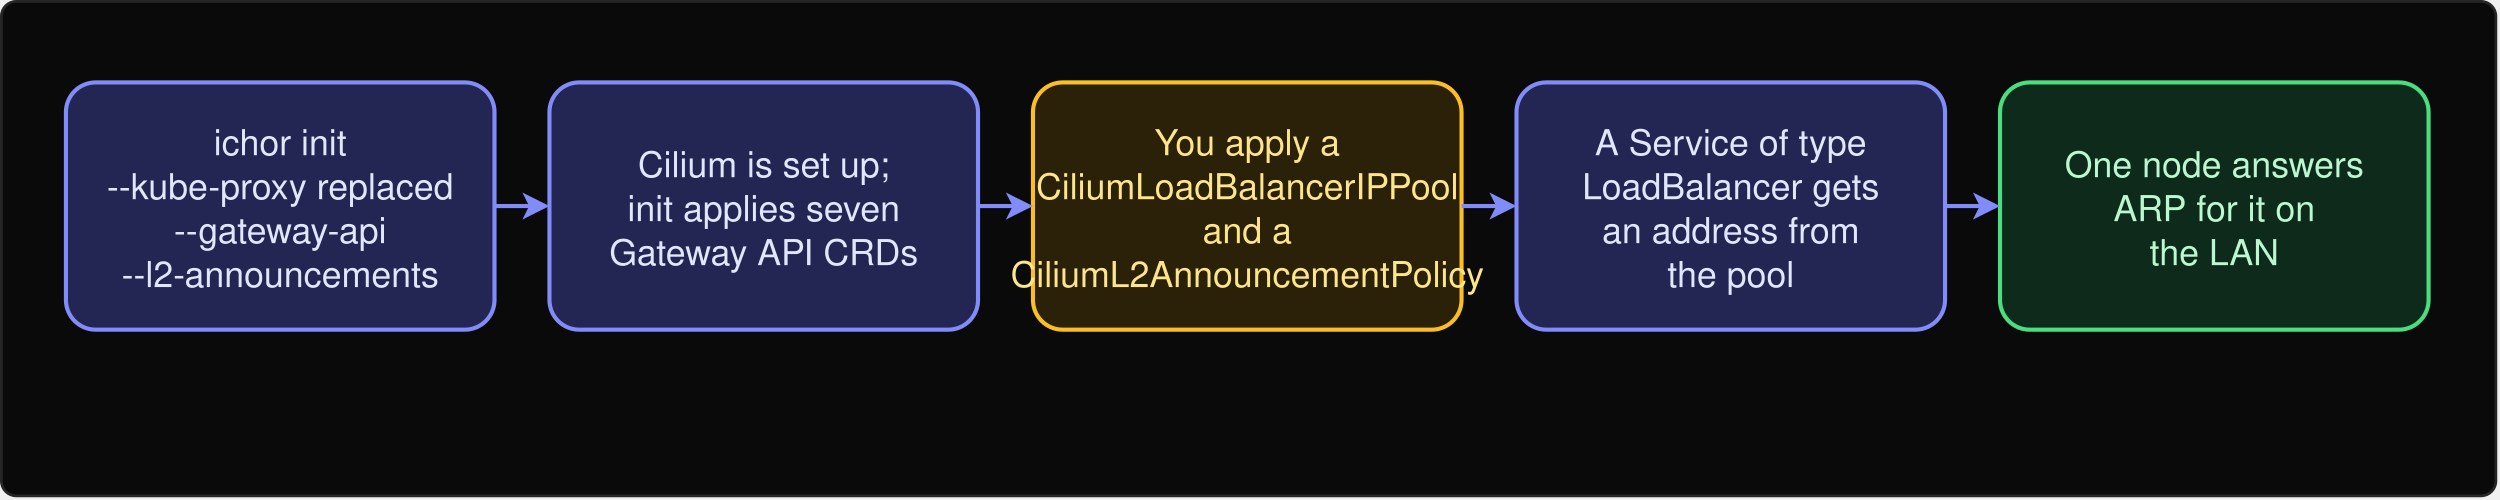
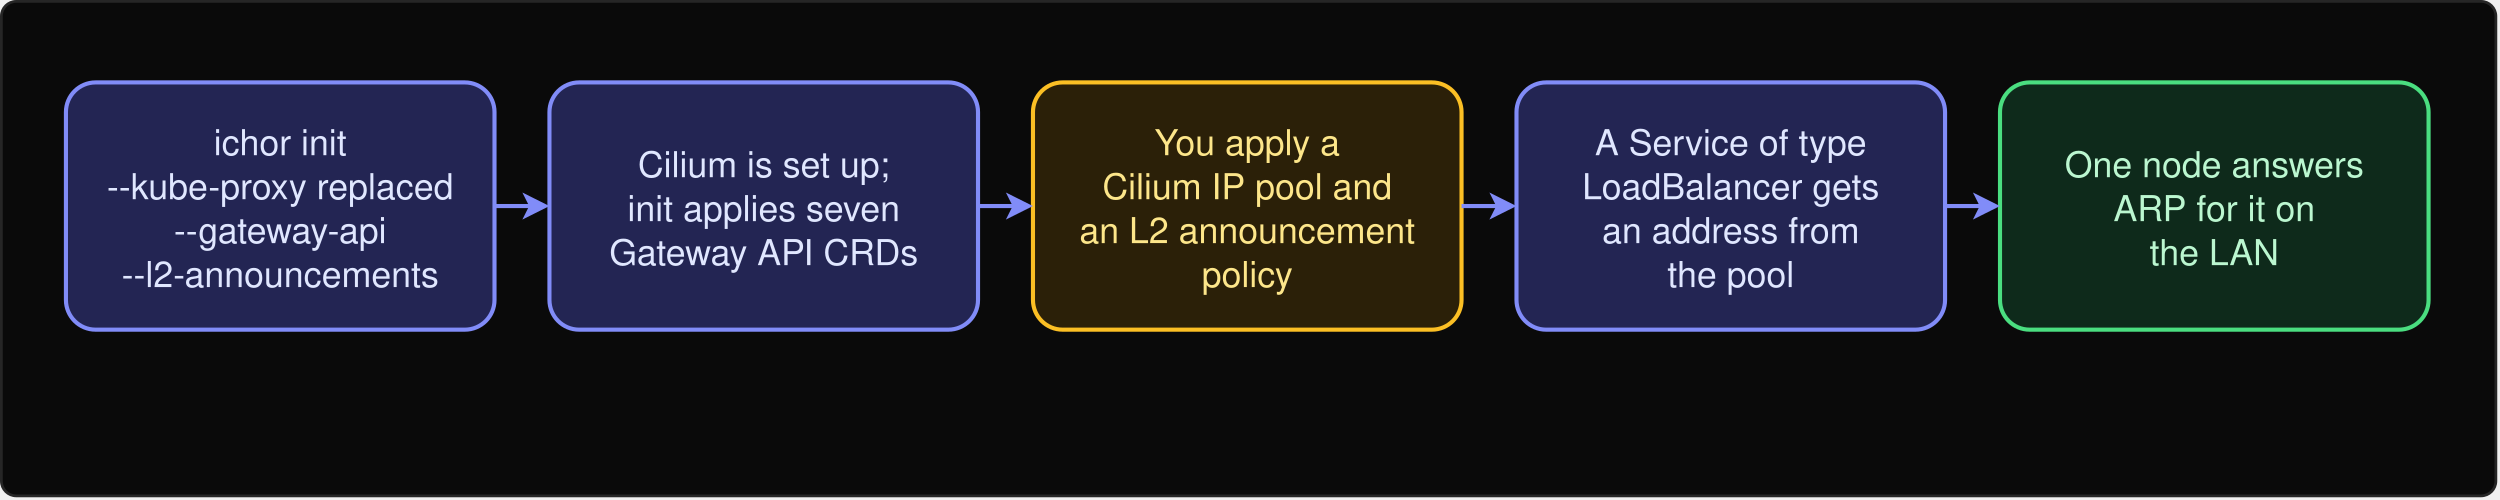
- <svg xmlns="http://www.w3.org/2000/svg" style="background: transparent; background-color: transparent; color-scheme: dark;" version="1.1" width="910px" height="182px" viewBox="0 0 910 182" content="&lt;mxfile host=&quot;Electron&quot;&gt;&#10;  &lt;diagram id=&quot;LAN load balancers flow&quot; name=&quot;LAN load balancers flow&quot;&gt;&#10;    &lt;mxGraphModel grid=&quot;0&quot; gridSize=&quot;10&quot; guides=&quot;1&quot; tooltips=&quot;1&quot; connect=&quot;1&quot; arrows=&quot;1&quot; fold=&quot;0&quot; page=&quot;0&quot; pageScale=&quot;1&quot; pageWidth=&quot;928&quot; pageHeight=&quot;200&quot; math=&quot;0&quot; shadow=&quot;0&quot;&gt;&#10;      &lt;root&gt;&#10;        &lt;mxCell id=&quot;0&quot; style=&quot;html=0;&quot; /&gt;&#10;        &lt;mxCell id=&quot;1&quot; parent=&quot;0&quot; style=&quot;html=0;&quot; /&gt;&#10;        &lt;mxCell id=&quot;pn&quot; parent=&quot;1&quot; style=&quot;rounded=1;arcSize=3;fillColor=light-dark(#FFFFFF,#0A0A0A);strokeColor=light-dark(#E5E5E5,#262626);strokeWidth=1;html=0;&quot; value=&quot;&quot; vertex=&quot;1&quot;&gt;&#10;          &lt;mxGeometry height=&quot;180&quot; width=&quot;908&quot; x=&quot;10&quot; y=&quot;10&quot; as=&quot;geometry&quot; /&gt;&#10;        &lt;/mxCell&gt;&#10;        &lt;mxCell id=&quot;n0&quot; parent=&quot;1&quot; style=&quot;rounded=1;arcSize=12;fillColor=light-dark(#EEF2FF,#232553);strokeColor=light-dark(#6366F1,#818CF8);strokeWidth=1.5;fontColor=light-dark(#1E1B4B,#E0E7FF);fontFamily=Helvetica;fontSize=13;align=center;verticalAlign=middle;html=0;&quot; value=&quot;ichor init&amp;#xa;--kube-proxy replaced&amp;#xa;--gateway-api&amp;#xa;--l2-announcements&quot; vertex=&quot;1&quot;&gt;&#10;          &lt;mxGeometry height=&quot;90&quot; width=&quot;156&quot; x=&quot;34&quot; y=&quot;40&quot; as=&quot;geometry&quot; /&gt;&#10;        &lt;/mxCell&gt;&#10;        &lt;mxCell id=&quot;n1&quot; parent=&quot;1&quot; style=&quot;rounded=1;arcSize=12;fillColor=light-dark(#EEF2FF,#232553);strokeColor=light-dark(#6366F1,#818CF8);strokeWidth=1.5;fontColor=light-dark(#1E1B4B,#E0E7FF);fontFamily=Helvetica;fontSize=13;align=center;verticalAlign=middle;html=0;&quot; value=&quot;Cilium is set up;&amp;#xa;init applies seven&amp;#xa;Gateway API CRDs&quot; vertex=&quot;1&quot;&gt;&#10;          &lt;mxGeometry height=&quot;90&quot; width=&quot;156&quot; x=&quot;210&quot; y=&quot;40&quot; as=&quot;geometry&quot; /&gt;&#10;        &lt;/mxCell&gt;&#10;        &lt;mxCell id=&quot;n2&quot; parent=&quot;1&quot; style=&quot;rounded=1;arcSize=12;fillColor=light-dark(#FFFBEB,#2B2008);strokeColor=light-dark(#D97706,#FBBF24);strokeWidth=1.5;fontColor=light-dark(#78350F,#FDE68A);fontFamily=Helvetica;fontSize=13;align=center;verticalAlign=middle;html=0;&quot; value=&quot;You apply a&amp;#xa;CiliumLoadBalancerIPPool&amp;#xa;and a&amp;#xa;CiliumL2AnnouncementPolicy&quot; vertex=&quot;1&quot;&gt;&#10;          &lt;mxGeometry height=&quot;90&quot; width=&quot;156&quot; x=&quot;386&quot; y=&quot;40&quot; as=&quot;geometry&quot; /&gt;&#10;        &lt;/mxCell&gt;&#10;        &lt;mxCell id=&quot;n3&quot; parent=&quot;1&quot; style=&quot;rounded=1;arcSize=12;fillColor=light-dark(#EEF2FF,#232553);strokeColor=light-dark(#6366F1,#818CF8);strokeWidth=1.5;fontColor=light-dark(#1E1B4B,#E0E7FF);fontFamily=Helvetica;fontSize=13;align=center;verticalAlign=middle;html=0;&quot; value=&quot;A Service of type&amp;#xa;LoadBalancer gets&amp;#xa;an address from&amp;#xa;the pool&quot; vertex=&quot;1&quot;&gt;&#10;          &lt;mxGeometry height=&quot;90&quot; width=&quot;156&quot; x=&quot;562&quot; y=&quot;40&quot; as=&quot;geometry&quot; /&gt;&#10;        &lt;/mxCell&gt;&#10;        &lt;mxCell id=&quot;n4&quot; parent=&quot;1&quot; style=&quot;rounded=1;arcSize=12;fillColor=light-dark(#F0FDF4,#0E2A1B);strokeColor=light-dark(#16A34A,#4ADE80);strokeWidth=1.5;fontColor=light-dark(#14532D,#BBF7D0);fontFamily=Helvetica;fontSize=13;align=center;verticalAlign=middle;html=0;&quot; value=&quot;One node answers&amp;#xa;ARP for it on&amp;#xa;the LAN&quot; vertex=&quot;1&quot;&gt;&#10;          &lt;mxGeometry height=&quot;90&quot; width=&quot;156&quot; x=&quot;738&quot; y=&quot;40&quot; as=&quot;geometry&quot; /&gt;&#10;        &lt;/mxCell&gt;&#10;        &lt;mxCell id=&quot;e1&quot; edge=&quot;1&quot; parent=&quot;1&quot; source=&quot;n0&quot; style=&quot;edgeStyle=orthogonalEdgeStyle;rounded=1;orthogonalLoop=1;jettySize=auto;strokeColor=light-dark(#6366F1,#818CF8);strokeWidth=1.5;endArrow=classic;endFill=1;endSize=5;startArrow=none;startFill=1;startSize=5;exitX=1;exitY=0.5;exitDx=0;exitDy=0;entryX=0;entryY=0.5;entryDx=0;entryDy=0;html=0;&quot; target=&quot;n1&quot; value=&quot;&quot;&gt;&#10;          &lt;mxGeometry relative=&quot;1&quot; as=&quot;geometry&quot; /&gt;&#10;        &lt;/mxCell&gt;&#10;        &lt;mxCell id=&quot;e2&quot; edge=&quot;1&quot; parent=&quot;1&quot; source=&quot;n1&quot; style=&quot;edgeStyle=orthogonalEdgeStyle;rounded=1;orthogonalLoop=1;jettySize=auto;strokeColor=light-dark(#6366F1,#818CF8);strokeWidth=1.5;endArrow=classic;endFill=1;endSize=5;startArrow=none;startFill=1;startSize=5;exitX=1;exitY=0.5;exitDx=0;exitDy=0;entryX=0;entryY=0.5;entryDx=0;entryDy=0;html=0;&quot; target=&quot;n2&quot; value=&quot;&quot;&gt;&#10;          &lt;mxGeometry relative=&quot;1&quot; as=&quot;geometry&quot; /&gt;&#10;        &lt;/mxCell&gt;&#10;        &lt;mxCell id=&quot;e3&quot; edge=&quot;1&quot; parent=&quot;1&quot; source=&quot;n2&quot; style=&quot;edgeStyle=orthogonalEdgeStyle;rounded=1;orthogonalLoop=1;jettySize=auto;strokeColor=light-dark(#6366F1,#818CF8);strokeWidth=1.5;endArrow=classic;endFill=1;endSize=5;startArrow=none;startFill=1;startSize=5;exitX=1;exitY=0.5;exitDx=0;exitDy=0;entryX=0;entryY=0.5;entryDx=0;entryDy=0;html=0;&quot; target=&quot;n3&quot; value=&quot;&quot;&gt;&#10;          &lt;mxGeometry relative=&quot;1&quot; as=&quot;geometry&quot; /&gt;&#10;        &lt;/mxCell&gt;&#10;        &lt;mxCell id=&quot;e4&quot; edge=&quot;1&quot; parent=&quot;1&quot; source=&quot;n3&quot; style=&quot;edgeStyle=orthogonalEdgeStyle;rounded=1;orthogonalLoop=1;jettySize=auto;strokeColor=light-dark(#6366F1,#818CF8);strokeWidth=1.5;endArrow=classic;endFill=1;endSize=5;startArrow=none;startFill=1;startSize=5;exitX=1;exitY=0.5;exitDx=0;exitDy=0;entryX=0;entryY=0.5;entryDx=0;entryDy=0;html=0;&quot; target=&quot;n4&quot; value=&quot;&quot;&gt;&#10;          &lt;mxGeometry relative=&quot;1&quot; as=&quot;geometry&quot; /&gt;&#10;        &lt;/mxCell&gt;&#10;      &lt;/root&gt;&#10;    &lt;/mxGraphModel&gt;&#10;  &lt;/diagram&gt;&#10;&lt;/mxfile&gt;&#10;">
+ <svg xmlns="http://www.w3.org/2000/svg" style="background: transparent; background-color: transparent; color-scheme: dark;" version="1.1" width="910px" height="182px" viewBox="0 0 910 182" content="&lt;mxfile host=&quot;Electron&quot;&gt;&#10;  &lt;diagram id=&quot;LAN load balancers flow&quot; name=&quot;LAN load balancers flow&quot;&gt;&#10;    &lt;mxGraphModel grid=&quot;0&quot; gridSize=&quot;10&quot; guides=&quot;1&quot; tooltips=&quot;1&quot; connect=&quot;1&quot; arrows=&quot;1&quot; fold=&quot;0&quot; page=&quot;0&quot; pageScale=&quot;1&quot; pageWidth=&quot;928&quot; pageHeight=&quot;200&quot; math=&quot;0&quot; shadow=&quot;0&quot;&gt;&#10;      &lt;root&gt;&#10;        &lt;mxCell id=&quot;0&quot; style=&quot;html=0;&quot; /&gt;&#10;        &lt;mxCell id=&quot;1&quot; parent=&quot;0&quot; style=&quot;html=0;&quot; /&gt;&#10;        &lt;mxCell id=&quot;pn&quot; parent=&quot;1&quot; style=&quot;rounded=1;arcSize=3;fillColor=light-dark(#FFFFFF,#0A0A0A);strokeColor=light-dark(#E5E5E5,#262626);strokeWidth=1;html=0;&quot; value=&quot;&quot; vertex=&quot;1&quot;&gt;&#10;          &lt;mxGeometry height=&quot;180&quot; width=&quot;908&quot; x=&quot;10&quot; y=&quot;10&quot; as=&quot;geometry&quot; /&gt;&#10;        &lt;/mxCell&gt;&#10;        &lt;mxCell id=&quot;n0&quot; parent=&quot;1&quot; style=&quot;rounded=1;arcSize=12;fillColor=light-dark(#EEF2FF,#232553);strokeColor=light-dark(#6366F1,#818CF8);strokeWidth=1.5;fontColor=light-dark(#1E1B4B,#E0E7FF);fontFamily=Helvetica;fontSize=13;align=center;verticalAlign=middle;html=0;&quot; value=&quot;ichor init&amp;#xa;--kube-proxy replaced&amp;#xa;--gateway-api&amp;#xa;--l2-announcements&quot; vertex=&quot;1&quot;&gt;&#10;          &lt;mxGeometry height=&quot;90&quot; width=&quot;156&quot; x=&quot;34&quot; y=&quot;40&quot; as=&quot;geometry&quot; /&gt;&#10;        &lt;/mxCell&gt;&#10;        &lt;mxCell id=&quot;n1&quot; parent=&quot;1&quot; style=&quot;rounded=1;arcSize=12;fillColor=light-dark(#EEF2FF,#232553);strokeColor=light-dark(#6366F1,#818CF8);strokeWidth=1.5;fontColor=light-dark(#1E1B4B,#E0E7FF);fontFamily=Helvetica;fontSize=13;align=center;verticalAlign=middle;html=0;&quot; value=&quot;Cilium is set up;&amp;#xa;init applies seven&amp;#xa;Gateway API CRDs&quot; vertex=&quot;1&quot;&gt;&#10;          &lt;mxGeometry height=&quot;90&quot; width=&quot;156&quot; x=&quot;210&quot; y=&quot;40&quot; as=&quot;geometry&quot; /&gt;&#10;        &lt;/mxCell&gt;&#10;        &lt;mxCell id=&quot;n2&quot; parent=&quot;1&quot; style=&quot;rounded=1;arcSize=12;fillColor=light-dark(#FFFBEB,#2B2008);strokeColor=light-dark(#D97706,#FBBF24);strokeWidth=1.5;fontColor=light-dark(#78350F,#FDE68A);fontFamily=Helvetica;fontSize=13;align=center;verticalAlign=middle;html=0;&quot; value=&quot;You apply a&amp;#xa;Cilium IP pool and&amp;#xa;an L2 announcement&amp;#xa;policy&quot; vertex=&quot;1&quot;&gt;&#10;          &lt;mxGeometry height=&quot;90&quot; width=&quot;156&quot; x=&quot;386&quot; y=&quot;40&quot; as=&quot;geometry&quot; /&gt;&#10;        &lt;/mxCell&gt;&#10;        &lt;mxCell id=&quot;n3&quot; parent=&quot;1&quot; style=&quot;rounded=1;arcSize=12;fillColor=light-dark(#EEF2FF,#232553);strokeColor=light-dark(#6366F1,#818CF8);strokeWidth=1.5;fontColor=light-dark(#1E1B4B,#E0E7FF);fontFamily=Helvetica;fontSize=13;align=center;verticalAlign=middle;html=0;&quot; value=&quot;A Service of type&amp;#xa;LoadBalancer gets&amp;#xa;an address from&amp;#xa;the pool&quot; vertex=&quot;1&quot;&gt;&#10;          &lt;mxGeometry height=&quot;90&quot; width=&quot;156&quot; x=&quot;562&quot; y=&quot;40&quot; as=&quot;geometry&quot; /&gt;&#10;        &lt;/mxCell&gt;&#10;        &lt;mxCell id=&quot;n4&quot; parent=&quot;1&quot; style=&quot;rounded=1;arcSize=12;fillColor=light-dark(#F0FDF4,#0E2A1B);strokeColor=light-dark(#16A34A,#4ADE80);strokeWidth=1.5;fontColor=light-dark(#14532D,#BBF7D0);fontFamily=Helvetica;fontSize=13;align=center;verticalAlign=middle;html=0;&quot; value=&quot;One node answers&amp;#xa;ARP for it on&amp;#xa;the LAN&quot; vertex=&quot;1&quot;&gt;&#10;          &lt;mxGeometry height=&quot;90&quot; width=&quot;156&quot; x=&quot;738&quot; y=&quot;40&quot; as=&quot;geometry&quot; /&gt;&#10;        &lt;/mxCell&gt;&#10;        &lt;mxCell id=&quot;e1&quot; edge=&quot;1&quot; parent=&quot;1&quot; source=&quot;n0&quot; style=&quot;edgeStyle=orthogonalEdgeStyle;rounded=1;orthogonalLoop=1;jettySize=auto;strokeColor=light-dark(#6366F1,#818CF8);strokeWidth=1.5;endArrow=classic;endFill=1;endSize=5;startArrow=none;startFill=1;startSize=5;exitX=1;exitY=0.5;exitDx=0;exitDy=0;entryX=0;entryY=0.5;entryDx=0;entryDy=0;html=0;&quot; target=&quot;n1&quot; value=&quot;&quot;&gt;&#10;          &lt;mxGeometry relative=&quot;1&quot; as=&quot;geometry&quot; /&gt;&#10;        &lt;/mxCell&gt;&#10;        &lt;mxCell id=&quot;e2&quot; edge=&quot;1&quot; parent=&quot;1&quot; source=&quot;n1&quot; style=&quot;edgeStyle=orthogonalEdgeStyle;rounded=1;orthogonalLoop=1;jettySize=auto;strokeColor=light-dark(#6366F1,#818CF8);strokeWidth=1.5;endArrow=classic;endFill=1;endSize=5;startArrow=none;startFill=1;startSize=5;exitX=1;exitY=0.5;exitDx=0;exitDy=0;entryX=0;entryY=0.5;entryDx=0;entryDy=0;html=0;&quot; target=&quot;n2&quot; value=&quot;&quot;&gt;&#10;          &lt;mxGeometry relative=&quot;1&quot; as=&quot;geometry&quot; /&gt;&#10;        &lt;/mxCell&gt;&#10;        &lt;mxCell id=&quot;e3&quot; edge=&quot;1&quot; parent=&quot;1&quot; source=&quot;n2&quot; style=&quot;edgeStyle=orthogonalEdgeStyle;rounded=1;orthogonalLoop=1;jettySize=auto;strokeColor=light-dark(#6366F1,#818CF8);strokeWidth=1.5;endArrow=classic;endFill=1;endSize=5;startArrow=none;startFill=1;startSize=5;exitX=1;exitY=0.5;exitDx=0;exitDy=0;entryX=0;entryY=0.5;entryDx=0;entryDy=0;html=0;&quot; target=&quot;n3&quot; value=&quot;&quot;&gt;&#10;          &lt;mxGeometry relative=&quot;1&quot; as=&quot;geometry&quot; /&gt;&#10;        &lt;/mxCell&gt;&#10;        &lt;mxCell id=&quot;e4&quot; edge=&quot;1&quot; parent=&quot;1&quot; source=&quot;n3&quot; style=&quot;edgeStyle=orthogonalEdgeStyle;rounded=1;orthogonalLoop=1;jettySize=auto;strokeColor=light-dark(#6366F1,#818CF8);strokeWidth=1.5;endArrow=classic;endFill=1;endSize=5;startArrow=none;startFill=1;startSize=5;exitX=1;exitY=0.5;exitDx=0;exitDy=0;entryX=0;entryY=0.5;entryDx=0;entryDy=0;html=0;&quot; target=&quot;n4&quot; value=&quot;&quot;&gt;&#10;          &lt;mxGeometry relative=&quot;1&quot; as=&quot;geometry&quot; /&gt;&#10;        &lt;/mxCell&gt;&#10;      &lt;/root&gt;&#10;    &lt;/mxGraphModel&gt;&#10;  &lt;/diagram&gt;&#10;&lt;/mxfile&gt;&#10;">
  <defs />
  <g>
    <g data-cell-id="0">
      <g data-cell-id="1">
        <g data-cell-id="pn">
          <g transform="translate(0.5,0.5)">
            <rect x="0" y="0" width="908" height="180" rx="5.4" ry="5.4" fill="#ffffff" stroke="#e5e5e5" pointer-events="all" style="fill: rgb(10, 10, 10); stroke: rgb(38, 38, 38);" />
          </g>
        </g>
        <g data-cell-id="n0">
          <g>
            <rect x="24" y="30" width="156" height="90" rx="10.8" ry="10.8" fill="#eef2ff" stroke="#6366f1" stroke-width="1.5" pointer-events="all" style="fill: rgb(35, 37, 83); stroke: rgb(129, 140, 248);" />
          </g>
          <g>
            <g fill="#1E1B4B" font-family="Helvetica" text-anchor="middle" font-size="13px" style="fill: rgb(224, 231, 255);">
              <text x="102" y="56.5">ichor init</text>
              <text x="102" y="72.5">--kube-proxy replaced</text>
              <text x="102" y="88.5">--gateway-api</text>
              <text x="102" y="104.5">--l2-announcements</text>
            </g>
          </g>
        </g>
        <g data-cell-id="n1">
          <g>
            <rect x="200" y="30" width="156" height="90" rx="10.8" ry="10.8" fill="#eef2ff" stroke="#6366f1" stroke-width="1.5" pointer-events="all" style="fill: rgb(35, 37, 83); stroke: rgb(129, 140, 248);" />
          </g>
          <g>
            <g fill="#1E1B4B" font-family="Helvetica" text-anchor="middle" font-size="13px" style="fill: rgb(224, 231, 255);">
              <text x="278" y="64.5">Cilium is set up;</text>
              <text x="278" y="80.5">init applies seven</text>
              <text x="278" y="96.5">Gateway API CRDs</text>
            </g>
          </g>
        </g>
        <g data-cell-id="n2">
          <g>
            <rect x="376" y="30" width="156" height="90" rx="10.8" ry="10.8" fill="#fffbeb" stroke="#d97706" stroke-width="1.5" pointer-events="all" style="fill: rgb(43, 32, 8); stroke: rgb(251, 191, 36);" />
          </g>
          <g>
            <g fill="#78350F" font-family="Helvetica" text-anchor="middle" font-size="13px" style="fill: rgb(253, 230, 138);">
              <text x="454" y="56.5">You apply a</text>
-               <text x="454" y="72.5">CiliumLoadBalancerIPPool</text>
-               <text x="454" y="88.5">and a</text>
-               <text x="454" y="104.5">CiliumL2AnnouncementPolicy</text>
+               <text x="454" y="72.5">Cilium IP pool and</text>
+               <text x="454" y="88.5">an L2 announcement</text>
+               <text x="454" y="104.5">policy</text>
            </g>
          </g>
        </g>
        <g data-cell-id="n3">
          <g>
            <rect x="552" y="30" width="156" height="90" rx="10.8" ry="10.8" fill="#eef2ff" stroke="#6366f1" stroke-width="1.5" pointer-events="all" style="fill: rgb(35, 37, 83); stroke: rgb(129, 140, 248);" />
          </g>
          <g>
            <g fill="#1E1B4B" font-family="Helvetica" text-anchor="middle" font-size="13px" style="fill: rgb(224, 231, 255);">
              <text x="630" y="56.5">A Service of type</text>
              <text x="630" y="72.5">LoadBalancer gets</text>
              <text x="630" y="88.5">an address from</text>
              <text x="630" y="104.5">the pool</text>
            </g>
          </g>
        </g>
        <g data-cell-id="n4">
          <g>
            <rect x="728" y="30" width="156" height="90" rx="10.8" ry="10.8" fill="#f0fdf4" stroke="#16a34a" stroke-width="1.5" pointer-events="all" style="fill: rgb(14, 42, 27); stroke: rgb(74, 222, 128);" />
          </g>
          <g>
            <g fill="#14532D" font-family="Helvetica" text-anchor="middle" font-size="13px" style="fill: rgb(187, 247, 208);">
              <text x="806" y="64.5">One node answers</text>
              <text x="806" y="80.5">ARP for it on</text>
              <text x="806" y="96.5">the LAN</text>
            </g>
          </g>
        </g>
        <g data-cell-id="e1">
          <g>
            <path d="M 180 75 L 193.45 75" fill="none" stroke="#6366f1" stroke-width="1.5" stroke-miterlimit="10" pointer-events="stroke" style="stroke: rgb(129, 140, 248);" />
            <path d="M 198.32 75 L 191.82 78.25 L 193.45 75 L 191.82 71.75 Z" fill="#6366f1" stroke="#6366f1" stroke-width="1.5" stroke-miterlimit="10" pointer-events="all" style="fill: rgb(129, 140, 248); stroke: rgb(129, 140, 248);" />
          </g>
        </g>
        <g data-cell-id="e2">
          <g>
            <path d="M 356 75 L 369.45 75" fill="none" stroke="#6366f1" stroke-width="1.5" stroke-miterlimit="10" pointer-events="stroke" style="stroke: rgb(129, 140, 248);" />
            <path d="M 374.32 75 L 367.82 78.25 L 369.45 75 L 367.82 71.75 Z" fill="#6366f1" stroke="#6366f1" stroke-width="1.5" stroke-miterlimit="10" pointer-events="all" style="fill: rgb(129, 140, 248); stroke: rgb(129, 140, 248);" />
          </g>
        </g>
        <g data-cell-id="e3">
          <g>
            <path d="M 532 75 L 545.45 75" fill="none" stroke="#6366f1" stroke-width="1.5" stroke-miterlimit="10" pointer-events="stroke" style="stroke: rgb(129, 140, 248);" />
            <path d="M 550.32 75 L 543.82 78.25 L 545.45 75 L 543.82 71.75 Z" fill="#6366f1" stroke="#6366f1" stroke-width="1.5" stroke-miterlimit="10" pointer-events="all" style="fill: rgb(129, 140, 248); stroke: rgb(129, 140, 248);" />
          </g>
        </g>
        <g data-cell-id="e4">
          <g>
            <path d="M 708 75 L 721.45 75" fill="none" stroke="#6366f1" stroke-width="1.5" stroke-miterlimit="10" pointer-events="stroke" style="stroke: rgb(129, 140, 248);" />
            <path d="M 726.32 75 L 719.82 78.25 L 721.45 75 L 719.82 71.75 Z" fill="#6366f1" stroke="#6366f1" stroke-width="1.5" stroke-miterlimit="10" pointer-events="all" style="fill: rgb(129, 140, 248); stroke: rgb(129, 140, 248);" />
          </g>
        </g>
      </g>
    </g>
  </g>
</svg>
